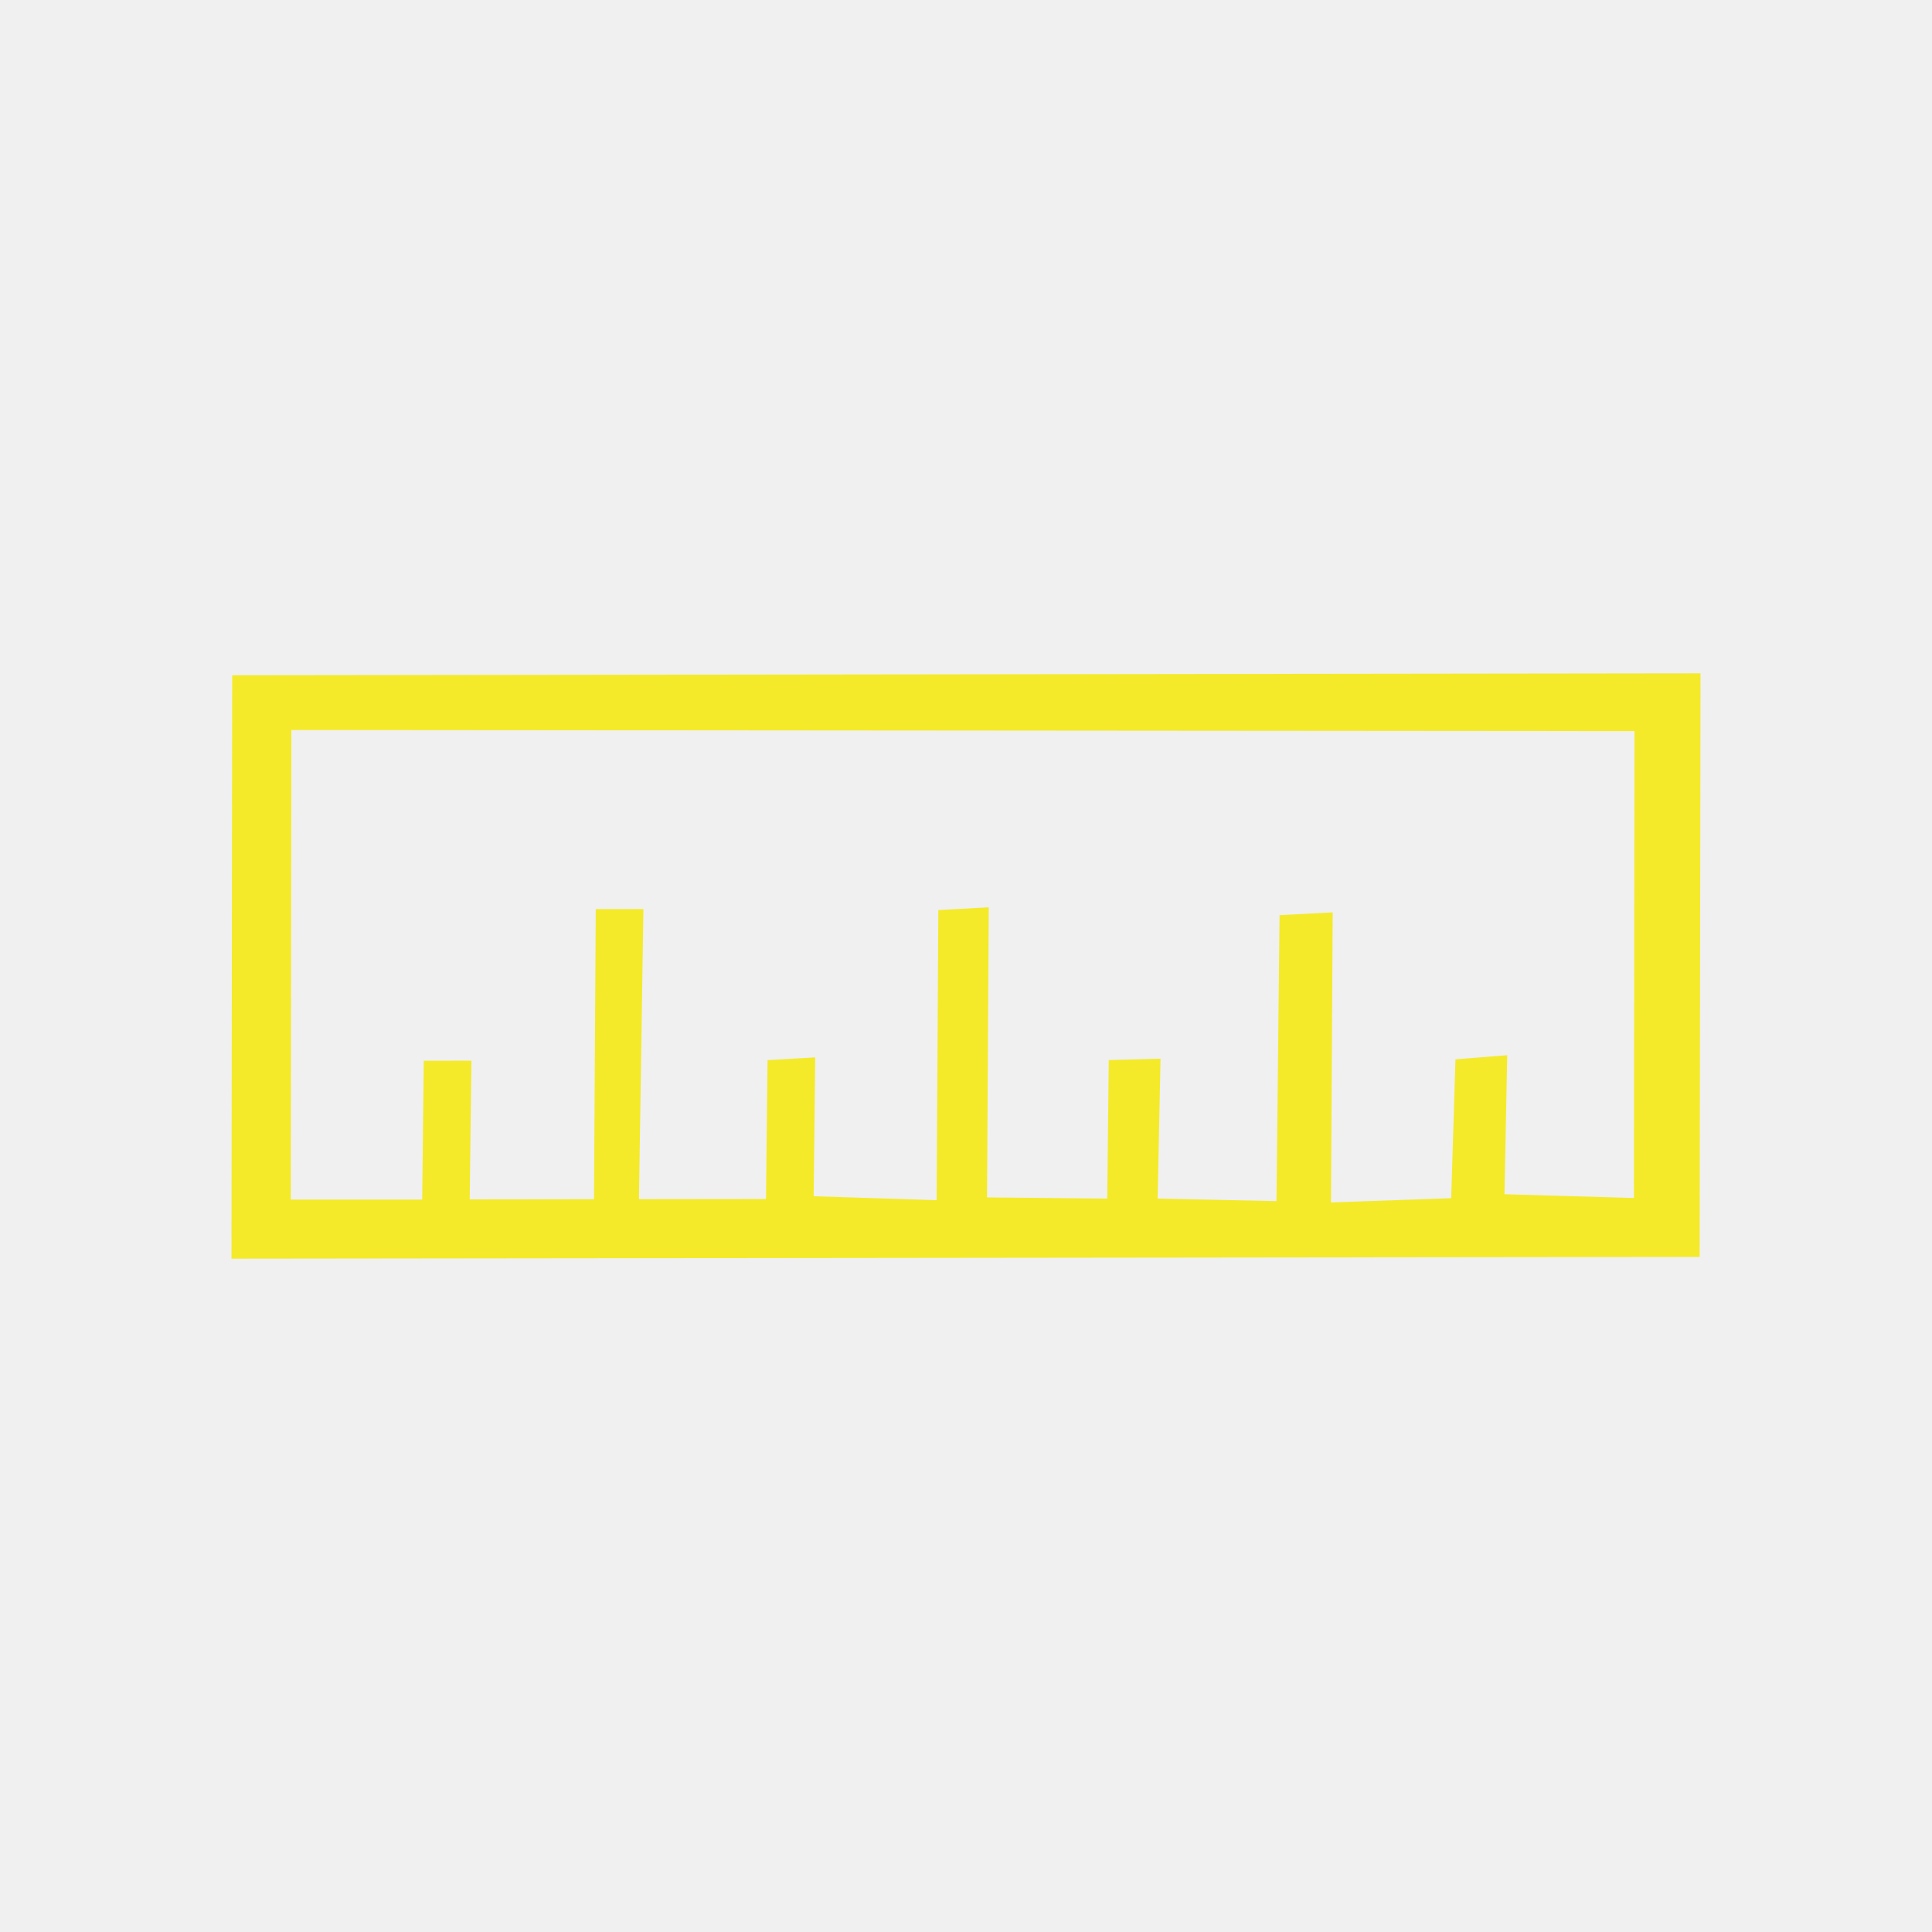
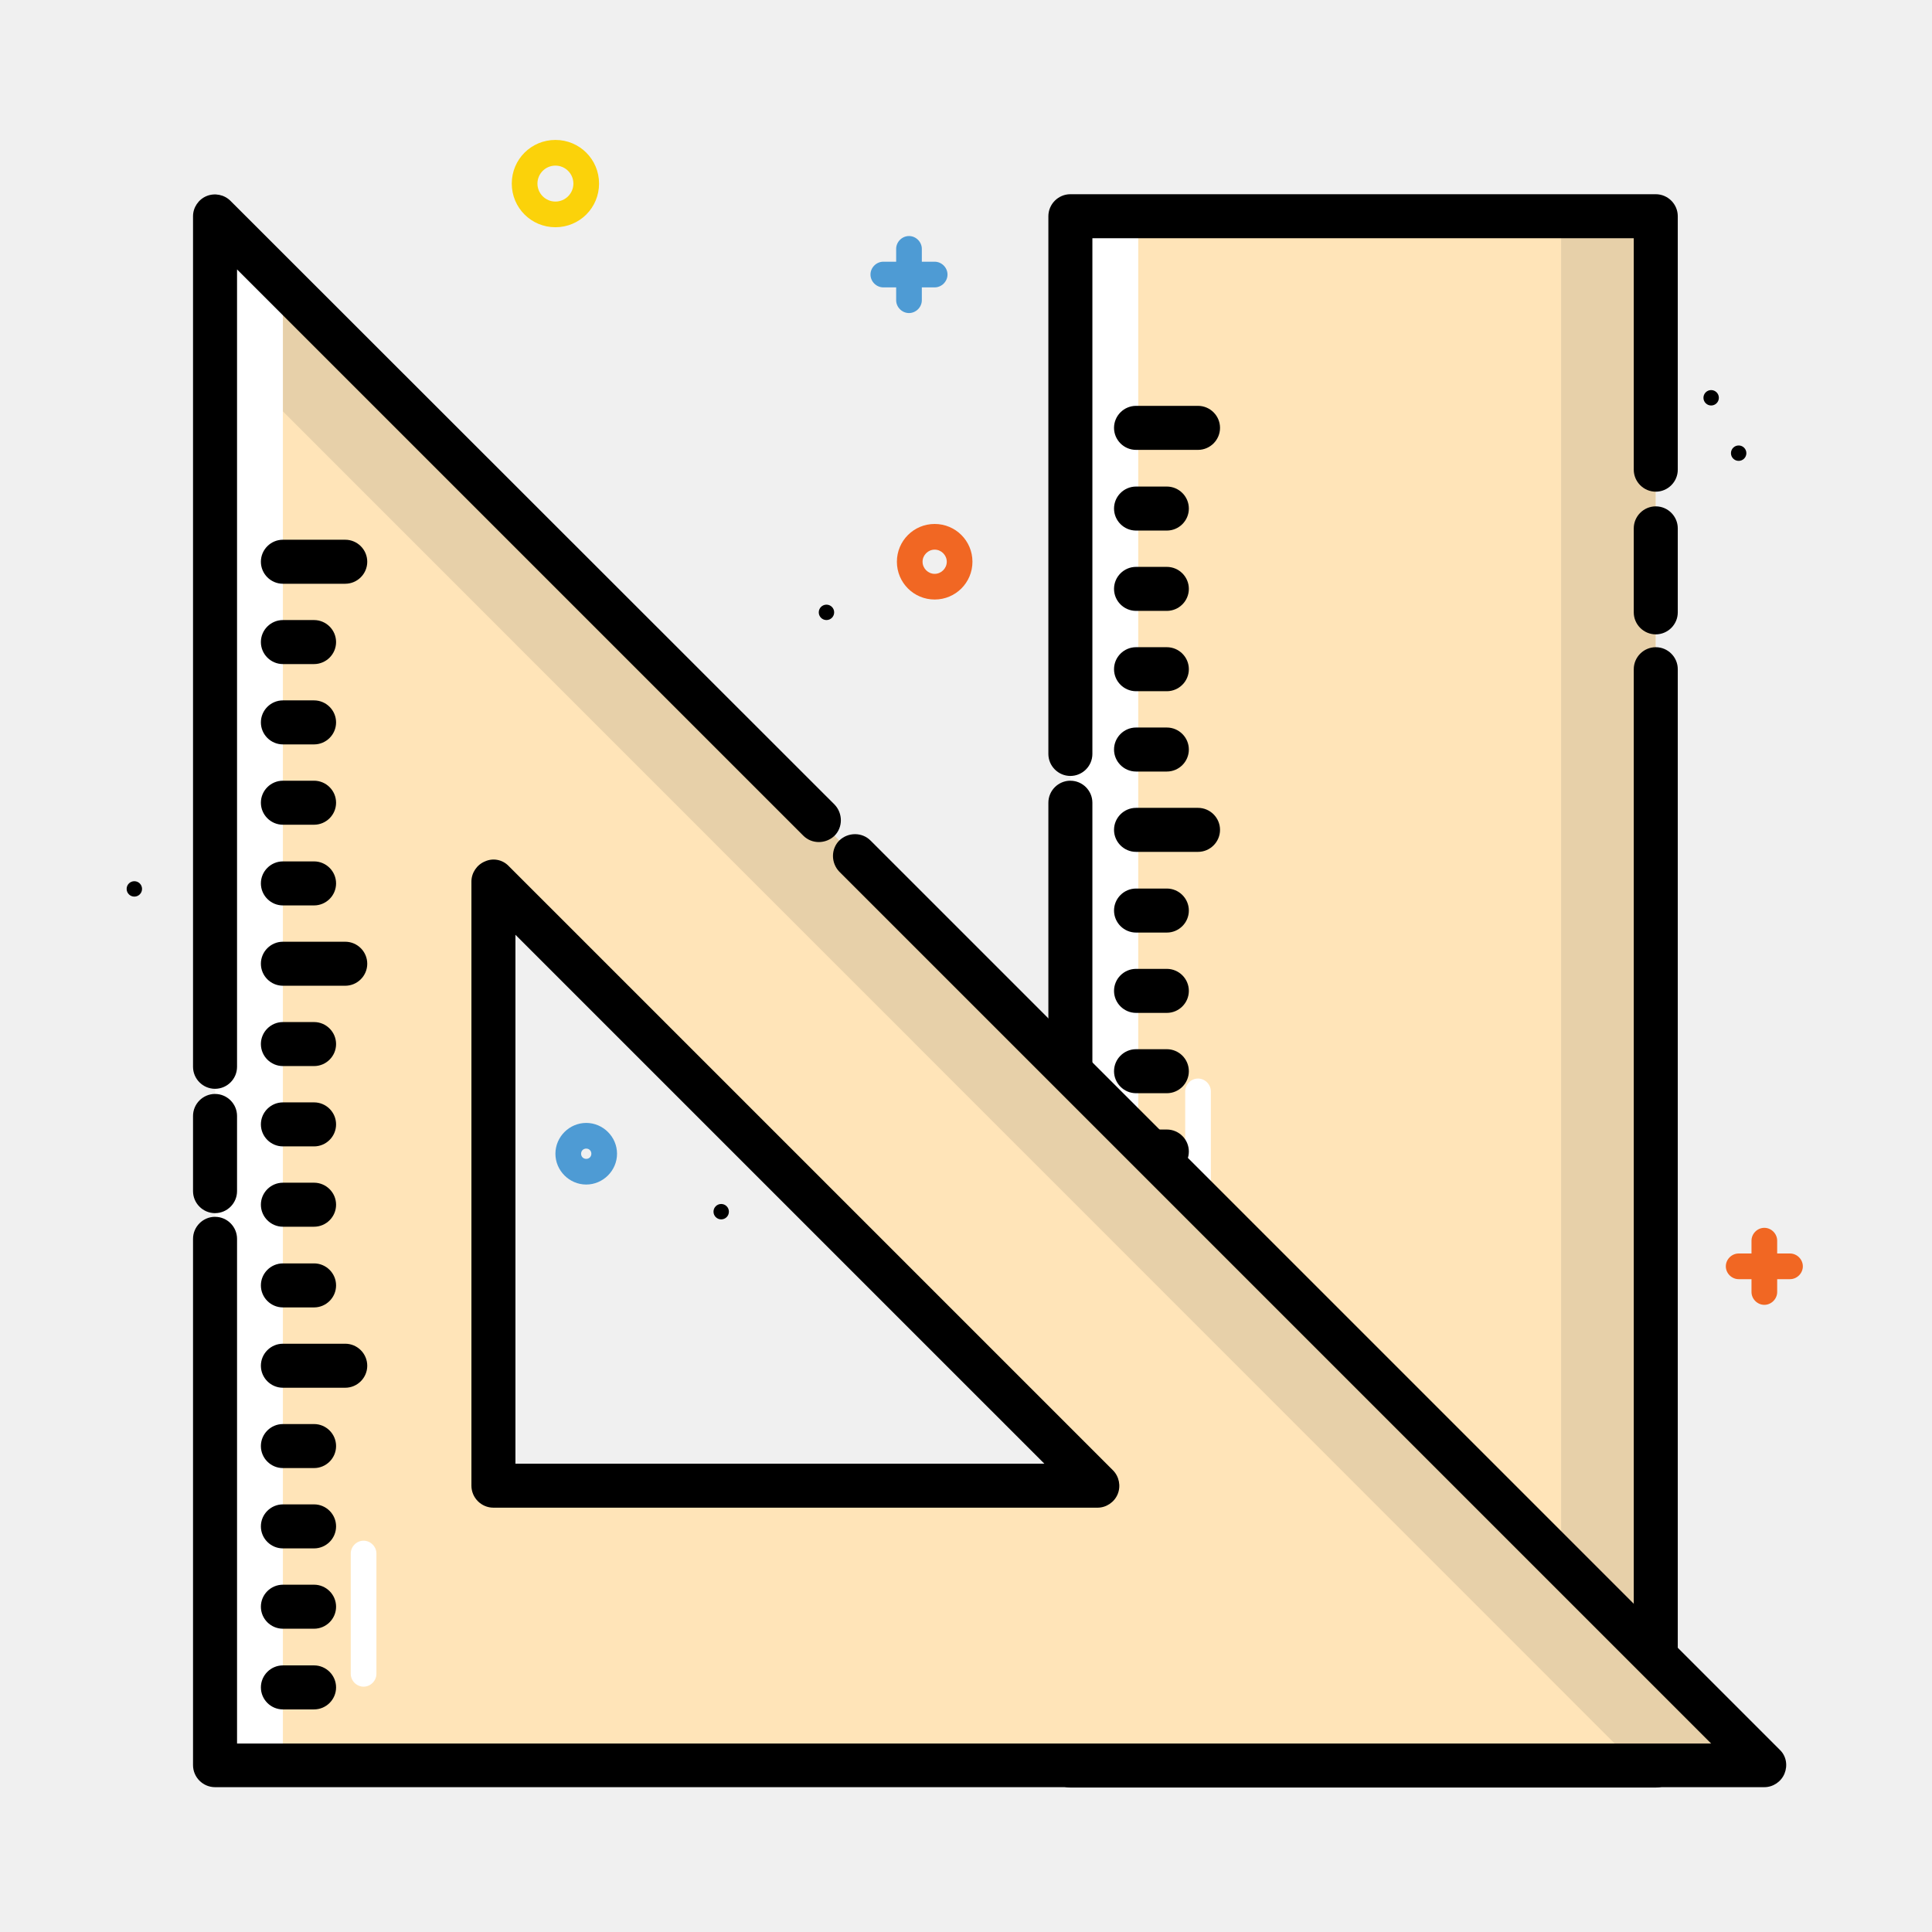
- <svg xmlns="http://www.w3.org/2000/svg" t="1573794224814" class="icon" viewBox="0 0 1024 1024" version="1.1" p-id="2095" width="128" height="128">
-   <path d="M900.843 666.2l-778.154 0.927L123.058 357.898 901.31 356.873 900.843 666.2z m-34.834-31.241L866.317 387.52l-711.899-0.597-0.306 248.885 69.666 0.008 0.819-73.597 25.266-0.026-0.909 73.504 65.886-0.083 0.915-153.753 25.267-0.027L338.658 635.588l67.337-0.082 0.817-73.597 25.267-1.475-0.818 73.595 65.166 2.091 0.912-153.753 26.715-1.473-0.913 153.751 63.716 0.642 0.817-73.409 27.437-0.751-1.541 74.134 62.993 1.366 1.636-151.579 28.164-1.478-0.915 153.755 63.714-2.253 2.268-73.598 27.438-2.2-1.471 73.692 68.611 1.995z" fill="#f4ea29" p-id="2096" />
+ <svg xmlns="http://www.w3.org/2000/svg" t="1573794358686" class="icon" viewBox="0 0 1024 1024" version="1.1" p-id="4361" width="128" height="128">
+   <path d="M948.742 664.379h-6.803v-6.804c0-3.694-3.11-6.804-6.804-6.804-3.694 0-6.804 3.11-6.804 6.804v6.804h-6.803c-3.694 0-6.804 3.11-6.804 6.803s3.11 6.804 6.804 6.804h6.803v6.804c0 3.693 3.11 6.804 6.804 6.804 3.693 0 6.804-3.111 6.804-6.804v-6.804h6.803c3.694 0 6.804-3.11 6.804-6.804s-3.11-6.803-6.804-6.803z" fill="#F16723" p-id="4362" />
+   <path d="M495.394 138.712h-6.804v-6.804c0-3.694-3.11-6.804-6.804-6.804s-6.804 3.111-6.804 6.804v6.804h-6.803c-3.693 0-6.804 3.11-6.804 6.804 0 3.694 3.11 6.803 6.804 6.803h6.803v6.804c0 3.693 3.111 6.804 6.804 6.804s6.804-3.11 6.804-6.804v-6.804h6.804c3.693 0 6.803-3.11 6.803-6.803s-3.11-6.804-6.803-6.804z" fill="#4E9BD4" p-id="4363" />
+   <path d="M495.394 317.758c-11.08 0-20.023-8.943-20.023-20.023 0-11.082 8.942-20.024 20.023-20.024s20.023 8.943 20.023 20.024-8.942 20.023-20.023 20.023z m0-26.44c-3.5 0-6.416 2.917-6.416 6.417s2.916 6.415 6.416 6.415 6.415-2.916 6.415-6.415-2.916-6.416-6.415-6.416z" fill="#F16723" p-id="4364" />
+   <path d="M433.963 324.561a4.082 4.082 0 1 0 8.164 0 4.082 4.082 0 1 0-8.164 0zM67.124 471.142a4.082 4.082 0 1 0 8.164 0 4.082 4.082 0 1 0-8.164 0zM378.169 642.217a4.082 4.082 0 1 0 8.164 0 4.082 4.082 0 1 0-8.164 0zM917.444 240.19a4.082 4.082 0 1 0 8.165 0 4.082 4.082 0 1 0-8.165 0zM902.864 210.835a4.082 4.082 0 1 0 8.165 0 4.082 4.082 0 1 0-8.165 0z" fill="" p-id="4365" />
+   <path d="M294.381 120.438c-12.83 0-23.133-10.304-23.133-23.134S281.55 74.17 294.38 74.17s23.134 10.304 23.134 23.134-10.303 23.134-23.134 23.134z m0-32.66c-5.248 0-9.526 4.277-9.526 9.527s4.277 9.526 9.526 9.526 9.527-4.277 9.527-9.526-4.278-9.526-9.527-9.526z" fill="#FBD20A" p-id="4366" />
+   <path d="M310.71 627.831c-8.942 0-16.33-7.387-16.33-16.33s7.388-16.33 16.33-16.33 16.33 7.388 16.33 16.33-7.387 16.33-16.33 16.33z m0-19.051c-1.555 0-2.721 1.166-2.721 2.721s1.166 2.722 2.721 2.722 2.722-1.167 2.722-2.722-1.166-2.721-2.722-2.721z" fill="#4E9BD4" p-id="4367" />
+   <path d="M567.324 114.606h310.462v821.16H567.324z" fill="#FFFFFF" p-id="4368" />
+   <path d="M617.285 114.606h260.307v821.16H617.285z" fill="#E7D0A9" p-id="4369" />
+   <path d="M603.288 114.606h224.146v821.16H603.288z" fill="#FFE4B8" p-id="4370" />
+   <path d="M877.592 336.226c-6.416 0-11.665-5.249-11.665-11.665v-44.518c0-6.416 5.249-11.664 11.665-11.664 6.415 0 11.664 5.248 11.664 11.664v44.518c0 6.416-5.25 11.665-11.664 11.665z m-310.268 75.04c-6.416 0-11.665-5.248-11.665-11.664V114.606c0-6.416 5.249-11.665 11.665-11.665h310.268c6.415 0 11.664 5.249 11.664 11.665v134.332c0 6.416-5.249 11.664-11.664 11.664-6.416 0-11.665-5.248-11.665-11.664V126.271h-286.94v273.331c0 6.415-5.249 11.664-11.663 11.664zM877.592 947.43H567.324c-6.416 0-11.665-5.25-11.665-11.664V425.457c0-6.416 5.249-11.664 11.665-11.664s11.664 5.248 11.664 11.664v498.645h286.94V354.694c0-6.415 5.248-11.664 11.664-11.664 6.415 0 11.664 5.249 11.664 11.664v581.072c0 6.415-5.25 11.664-11.664 11.664z" fill="" p-id="4371" />
+   <path d="M634.976 649.02c-3.693 0-6.804-3.11-6.804-6.803v-63.765c0-3.693 3.11-6.804 6.804-6.804 3.694 0 6.804 3.111 6.804 6.804v63.765c0 3.694-3.111 6.803-6.804 6.803z" fill="#FFFFFF" p-id="4372" />
+   <path d="M634.976 664.573H602.12c-6.415 0-11.664-5.248-11.664-11.664 0-6.416 5.249-11.664 11.664-11.664h32.855c6.415 0 11.664 5.248 11.664 11.664 0 6.416-5.249 11.664-11.664 11.664z m0-213.066H602.12c-6.415 0-11.664-5.249-11.664-11.664 0-6.416 5.249-11.664 11.664-11.664h32.855c6.415 0 11.664 5.248 11.664 11.664 0 6.415-5.249 11.664-11.664 11.664z m0-213.066H602.12c-6.415 0-11.664-5.248-11.664-11.664 0-6.415 5.249-11.664 11.664-11.664h32.855c6.415 0 11.664 5.249 11.664 11.664s-5.249 11.664-11.664 11.664z m-16.525 554.05h-16.33c-6.415 0-11.664-5.25-11.664-11.665s5.249-11.664 11.664-11.664h16.33c6.416 0 11.664 5.25 11.664 11.664s-5.248 11.664-11.664 11.664z m0 42.575h-16.33c-6.415 0-11.664-5.249-11.664-11.665 0-6.415 5.249-11.664 11.664-11.664h16.33c6.416 0 11.664 5.249 11.664 11.664s-5.248 11.665-11.664 11.665z m0-85.15h-16.33c-6.415 0-11.664-5.248-11.664-11.664s5.249-11.664 11.664-11.664h16.33c6.416 0 11.664 5.248 11.664 11.664s-5.248 11.664-11.664 11.664z m0-42.574h-16.33c-6.415 0-11.664-5.248-11.664-11.664s5.249-11.664 11.664-11.664h16.33c6.416 0 11.664 5.248 11.664 11.664s-5.248 11.664-11.664 11.664z m0-127.917h-16.33c-6.415 0-11.664-5.249-11.664-11.664s5.249-11.664 11.664-11.664h16.33c6.416 0 11.664 5.248 11.664 11.664s-5.248 11.664-11.664 11.664z m0 42.574h-16.33c-6.415 0-11.664-5.248-11.664-11.664s5.249-11.664 11.664-11.664h16.33c6.416 0 11.664 5.248 11.664 11.664s-5.248 11.664-11.664 11.664z m0-85.15h-16.33c-6.415 0-11.664-5.248-11.664-11.663 0-6.416 5.249-11.665 11.664-11.665h16.33c6.416 0 11.664 5.249 11.664 11.665 0 6.415-5.248 11.664-11.664 11.664z m0-42.573h-16.33c-6.415 0-11.664-5.249-11.664-11.665s5.249-11.664 11.664-11.664h16.33c6.416 0 11.664 5.249 11.664 11.664s-5.248 11.665-11.664 11.665z m0-127.918h-16.33c-6.415 0-11.664-5.248-11.664-11.664s5.249-11.664 11.664-11.664h16.33c6.416 0 11.664 5.249 11.664 11.664s-5.248 11.664-11.664 11.664z m0 42.575h-16.33c-6.415 0-11.664-5.249-11.664-11.664s5.249-11.665 11.664-11.665h16.33c6.416 0 11.664 5.249 11.664 11.665s-5.248 11.664-11.664 11.664z m0-85.149h-16.33c-6.415 0-11.664-5.248-11.664-11.664 0-6.415 5.249-11.664 11.664-11.664h16.33c6.416 0 11.664 5.249 11.664 11.664s-5.248 11.664-11.664 11.664z m0-42.574h-16.33c-6.415 0-11.664-5.248-11.664-11.664 0-6.416 5.249-11.664 11.664-11.664h16.33c6.416 0 11.664 5.248 11.664 11.664 0 6.415-5.248 11.664-11.664 11.664z" fill="" p-id="4373" />
+   <path d="M475.76 477.946L113.975 116.16v821.16h821.16L505.309 507.495m-243.782-38.686l320.182 320.183H261.527V468.809z" fill="#FFE4B8" p-id="4374" />
+   <path d="M867.482 935.766h67.653l-821.16-821.16v67.458z" fill="#E7D0A9" p-id="4375" />
+   <path d="M149.939 150.57l-35.964-35.964v821.16h35.964z m42.769 743.4c-3.695 0-6.804-3.11-6.804-6.804V823.4c0-3.693 3.11-6.803 6.804-6.803 3.693 0 6.803 3.11 6.803 6.803v63.765c0.001 3.693-3.11 6.804-6.803 6.804z" fill="#FFFFFF" p-id="4376" />
+   <path d="M113.975 577.091c6.415 0 11.664-5.248 11.664-11.664V142.794l300.16 300.16c4.47 4.47 11.858 4.47 16.524 0 4.47-4.472 4.47-11.86 0-16.525L122.139 106.44c-3.305-3.305-8.359-4.277-12.635-2.527-4.277 1.75-7.193 6.027-7.193 10.693v450.821c0 6.415 5.248 11.663 11.664 11.663z m0 65.904c6.415 0 11.664-5.249 11.664-11.664v-39.853c0-6.416-5.249-11.664-11.664-11.664-6.416 0-11.664 5.248-11.664 11.664v39.853c0 6.414 5.248 11.664 11.664 11.664z" fill="" p-id="4377" />
+   <path d="M943.3 927.407L461.372 445.48c-4.471-4.471-11.859-4.471-16.525 0-4.47 4.472-4.47 11.859 0 16.525l462.097 462.097H125.64v-267.5c0-6.415-5.249-11.664-11.664-11.664-6.416 0-11.664 5.249-11.664 11.664v278.97c0 6.415 5.248 11.663 11.664 11.663h821.16c4.666 0 8.943-2.916 10.692-7.193s0.972-9.33-2.528-12.635z" fill="" p-id="4378" />
+   <path d="M257.056 456.562c-4.277 1.75-7.193 6.026-7.193 10.692v320.182c0 6.416 5.248 11.665 11.664 11.665h320.182c4.666 0 8.943-2.917 10.693-7.193s0.777-9.332-2.527-12.636L269.69 459.089c-3.305-3.499-8.359-4.472-12.635-2.527z m16.135 38.88l280.33 280.33H273.19v-280.33zM182.988 712.202h-33.05c-6.415 0-11.663 5.249-11.663 11.664s5.248 11.665 11.664 11.665h33.049c6.415 0 11.664-5.249 11.664-11.665s-5.249-11.664-11.664-11.664z m0-213.066h-33.05c-6.415 0-11.663 5.248-11.663 11.664s5.248 11.664 11.664 11.664h33.049c6.415 0 11.664-5.248 11.664-11.664s-5.249-11.664-11.664-11.664z m-33.05-189.737h33.05c6.415 0 11.664-5.249 11.664-11.664s-5.249-11.665-11.664-11.665h-33.05c-6.415 0-11.663 5.249-11.663 11.665s5.25 11.664 11.664 11.664z m16.525 530.526H149.94c-6.416 0-11.664 5.248-11.664 11.664s5.248 11.664 11.664 11.664h16.524c6.416 0 11.664-5.248 11.664-11.664s-5.248-11.664-11.664-11.664z m0 42.769H149.94c-6.416 0-11.664 5.248-11.664 11.664 0 6.415 5.248 11.664 11.664 11.664h16.524c6.416 0 11.664-5.249 11.664-11.664s-5.248-11.664-11.664-11.664z m0-85.343H149.94c-6.416 0-11.664 5.248-11.664 11.664s5.248 11.664 11.664 11.664h16.524c6.416 0 11.664-5.249 11.664-11.664s-5.248-11.664-11.664-11.664z m0-42.574H149.94c-6.416 0-11.664 5.248-11.664 11.664 0 6.415 5.248 11.664 11.664 11.664h16.524c6.416 0 11.664-5.249 11.664-11.664 0-6.416-5.248-11.664-11.664-11.664z m-16.524-104.59h16.524c6.416 0 11.664-5.248 11.664-11.663s-5.248-11.665-11.664-11.665H149.94c-6.416 0-11.664 5.249-11.664 11.665s5.25 11.664 11.664 11.664z m0 42.77h16.524c6.416 0 11.664-5.25 11.664-11.665s-5.248-11.664-11.664-11.664H149.94c-6.416 0-11.664 5.249-11.664 11.664s5.25 11.664 11.664 11.664z m0-85.344h16.524c6.416 0 11.664-5.248 11.664-11.664 0-6.415-5.248-11.664-11.664-11.664H149.94c-6.416 0-11.664 5.249-11.664 11.664s5.25 11.664 11.664 11.664z m0-42.575h16.524c6.416 0 11.664-5.248 11.664-11.664s-5.248-11.664-11.664-11.664H149.94c-6.416 0-11.664 5.249-11.664 11.664s5.25 11.664 11.664 11.664z m0-127.917h16.524c6.416 0 11.664-5.248 11.664-11.664s-5.248-11.664-11.664-11.664H149.94c-6.416 0-11.664 5.248-11.664 11.664s5.25 11.664 11.664 11.664z m0 42.769h16.524c6.416 0 11.664-5.249 11.664-11.664 0-6.416-5.248-11.664-11.664-11.664H149.94c-6.416 0-11.664 5.248-11.664 11.664 0 6.415 5.25 11.664 11.664 11.664z m0-85.343h16.524c6.416 0 11.664-5.248 11.664-11.664s-5.248-11.664-11.664-11.664H149.94c-6.416 0-11.664 5.248-11.664 11.664s5.25 11.664 11.664 11.664z m0-42.574h16.524c6.416 0 11.664-5.249 11.664-11.664s-5.248-11.664-11.664-11.664H149.94c-6.416 0-11.664 5.248-11.664 11.664s5.25 11.664 11.664 11.664z" fill="" p-id="4379" />
</svg>
